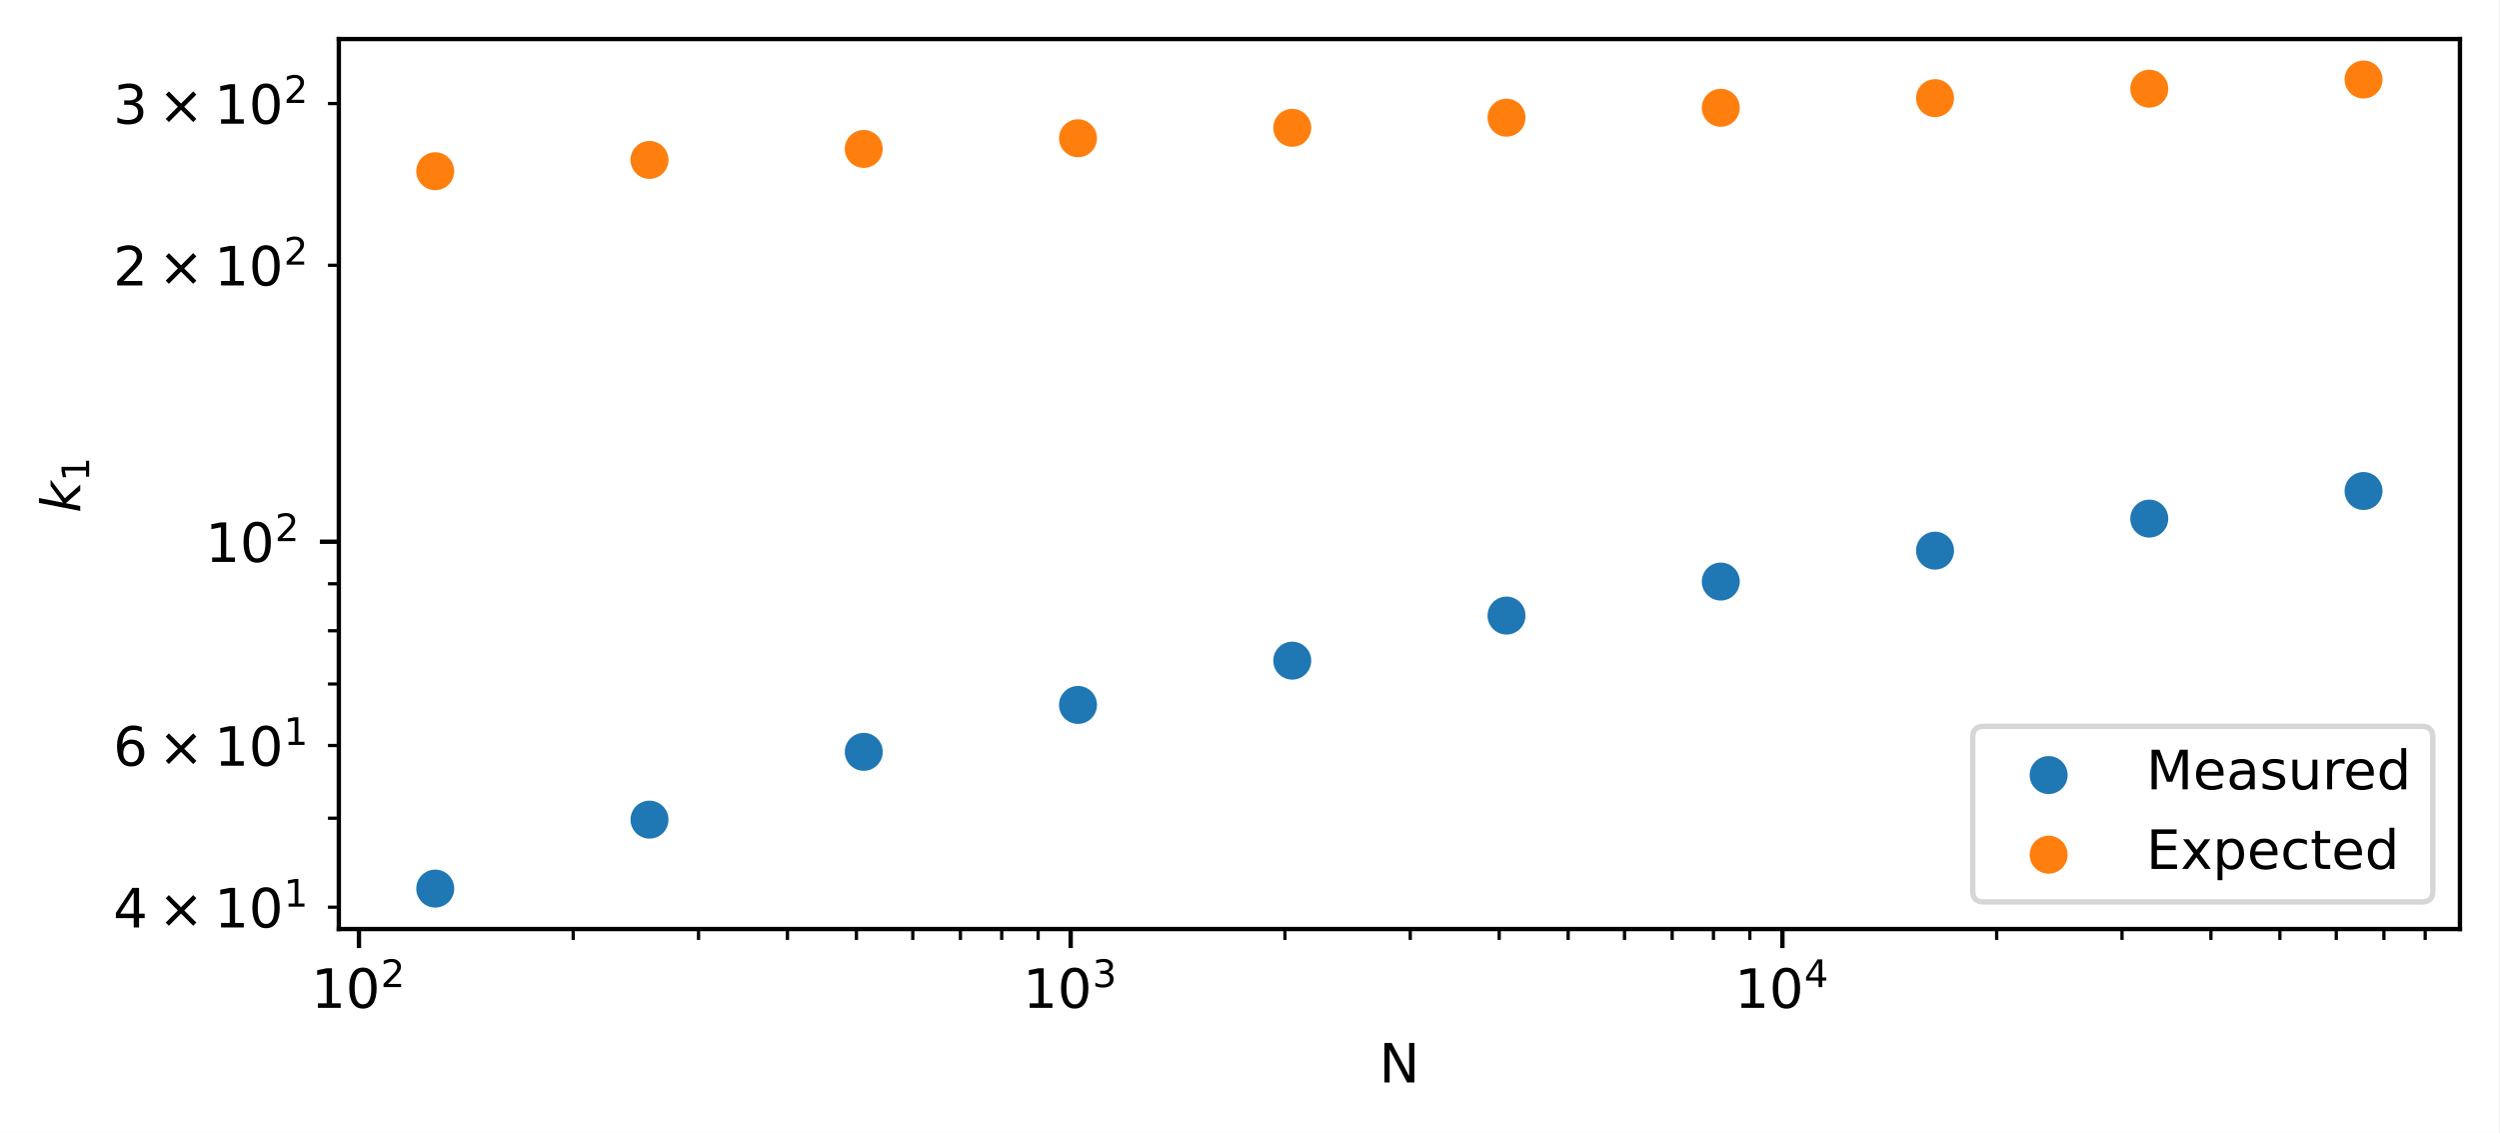
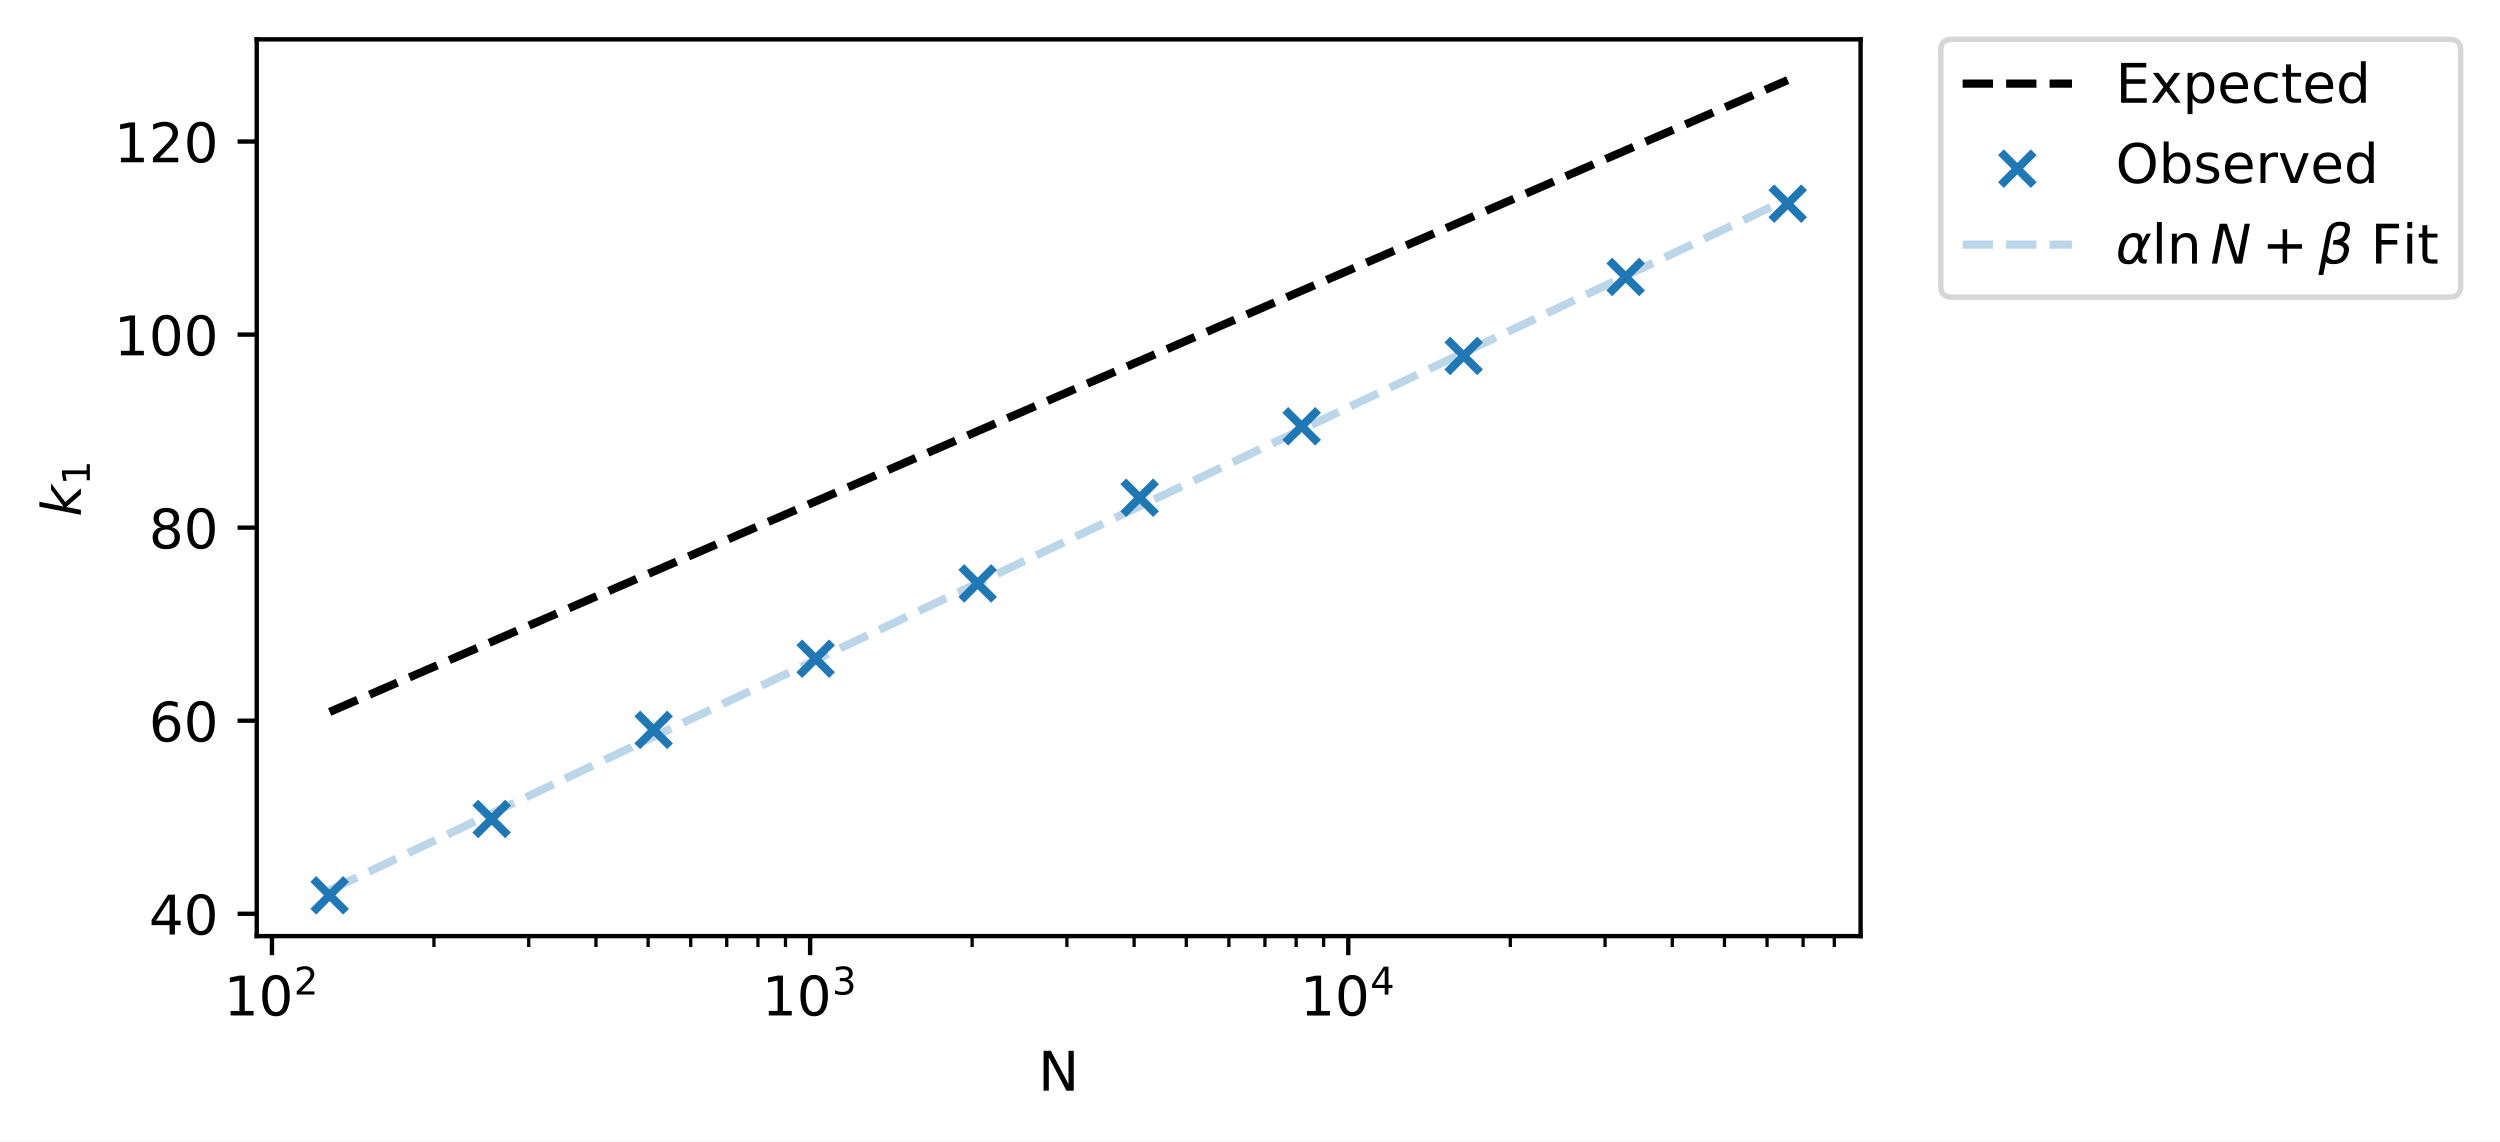
- <svg xmlns="http://www.w3.org/2000/svg" xmlns:xlink="http://www.w3.org/1999/xlink" width="460.8pt" height="208.8pt" viewBox="0 0 460.8 208.8" version="1.1">
+ <svg xmlns="http://www.w3.org/2000/svg" xmlns:xlink="http://www.w3.org/1999/xlink" width="457.335pt" height="208.8pt" viewBox="0 0 457.335 208.8" version="1.1">
  <defs>
    <style type="text/css">*{stroke-linejoin: round; stroke-linecap: butt}</style>
  </defs>
  <g id="figure_1">
    <g id="patch_1">
-       <path d="M 0 208.8  L 460.8 208.8  L 460.8 0  L 0 0  z " style="fill: #ffffff" />
+       <path d="M 0 208.8  L 457.335 208.8  L 457.335 0  L 0 0  z " style="fill: #ffffff" />
    </g>
    <g id="axes_1">
      <g id="patch_2">
-         <path d="M 62.478 171.244  L 453.6 171.244  L 453.6 7.2  L 62.478 7.2  z " style="fill: #ffffff" />
+         <path d="M 46.966 171.244  L 340.365 171.244  L 340.365 7.2  L 46.966 7.2  z " style="fill: #ffffff" />
      </g>
      <g id="PathCollection_1">
        <defs>
-           <path id="mf5c6b12e39" d="M 0 3  C 0.796 3 1.559 2.684 2.121 2.121  C 2.684 1.559 3 0.796 3 0  C 3 -0.796 2.684 -1.559 2.121 -2.121  C 1.559 -2.684 0.796 -3 0 -3  C -0.796 -3 -1.559 -2.684 -2.121 -2.121  C -2.684 -1.559 -3 -0.796 -3 0  C -3 0.796 -2.684 1.559 -2.121 2.121  C -1.559 2.684 -0.796 3 0 3  z " style="stroke: #1f77b4" />
+           <path id="md046276f7a" d="M -3 3  L 3 -3  M -3 -3  L 3 3  " style="stroke: #1f77b4; stroke-width: 1.5" />
        </defs>
-         <g clip-path="url(#pde2e6e0e14)">
-           <use xlink:href="#mf5c6b12e39" x="80.256" y="163.787" style="fill: #1f77b4; stroke: #1f77b4" />
-           <use xlink:href="#mf5c6b12e39" x="119.764" y="151.077" style="fill: #1f77b4; stroke: #1f77b4" />
-           <use xlink:href="#mf5c6b12e39" x="159.271" y="138.581" style="fill: #1f77b4; stroke: #1f77b4" />
-           <use xlink:href="#mf5c6b12e39" x="198.778" y="129.934" style="fill: #1f77b4; stroke: #1f77b4" />
-           <use xlink:href="#mf5c6b12e39" x="238.285" y="121.771" style="fill: #1f77b4; stroke: #1f77b4" />
-           <use xlink:href="#mf5c6b12e39" x="277.793" y="113.463" style="fill: #1f77b4; stroke: #1f77b4" />
-           <use xlink:href="#mf5c6b12e39" x="317.3" y="107.192" style="fill: #1f77b4; stroke: #1f77b4" />
-           <use xlink:href="#mf5c6b12e39" x="356.807" y="101.496" style="fill: #1f77b4; stroke: #1f77b4" />
-           <use xlink:href="#mf5c6b12e39" x="396.314" y="95.59" style="fill: #1f77b4; stroke: #1f77b4" />
-           <use xlink:href="#mf5c6b12e39" x="435.822" y="90.505" style="fill: #1f77b4; stroke: #1f77b4" />
-         </g>
-       </g>
-       <g id="PathCollection_2">
-         <defs>
-           <path id="m5298215862" d="M 0 3  C 0.796 3 1.559 2.684 2.121 2.121  C 2.684 1.559 3 0.796 3 0  C 3 -0.796 2.684 -1.559 2.121 -2.121  C 1.559 -2.684 0.796 -3 0 -3  C -0.796 -3 -1.559 -2.684 -2.121 -2.121  C -2.684 -1.559 -3 -0.796 -3 0  C -3 0.796 -2.684 1.559 -2.121 2.121  C -1.559 2.684 -0.796 3 0 3  z " style="stroke: #ff7f0e" />
-         </defs>
-         <g clip-path="url(#pde2e6e0e14)">
-           <use xlink:href="#m5298215862" x="80.256" y="31.561" style="fill: #ff7f0e; stroke: #ff7f0e" />
-           <use xlink:href="#m5298215862" x="119.764" y="29.479" style="fill: #ff7f0e; stroke: #ff7f0e" />
-           <use xlink:href="#m5298215862" x="159.271" y="27.454" style="fill: #ff7f0e; stroke: #ff7f0e" />
-           <use xlink:href="#m5298215862" x="198.778" y="25.484" style="fill: #ff7f0e; stroke: #ff7f0e" />
-           <use xlink:href="#m5298215862" x="238.285" y="23.565" style="fill: #ff7f0e; stroke: #ff7f0e" />
-           <use xlink:href="#m5298215862" x="277.793" y="21.695" style="fill: #ff7f0e; stroke: #ff7f0e" />
-           <use xlink:href="#m5298215862" x="317.3" y="19.871" style="fill: #ff7f0e; stroke: #ff7f0e" />
-           <use xlink:href="#m5298215862" x="356.807" y="18.092" style="fill: #ff7f0e; stroke: #ff7f0e" />
-           <use xlink:href="#m5298215862" x="396.314" y="16.354" style="fill: #ff7f0e; stroke: #ff7f0e" />
-           <use xlink:href="#m5298215862" x="435.822" y="14.657" style="fill: #ff7f0e; stroke: #ff7f0e" />
+         <g clip-path="url(#pcc08c05d0d)">
+           <use xlink:href="#md046276f7a" x="60.302" y="163.787" style="fill: #1f77b4; stroke: #1f77b4; stroke-width: 1.5" />
+           <use xlink:href="#md046276f7a" x="89.938" y="149.819" style="fill: #1f77b4; stroke: #1f77b4; stroke-width: 1.5" />
+           <use xlink:href="#md046276f7a" x="119.575" y="133.52" style="fill: #1f77b4; stroke: #1f77b4; stroke-width: 1.5" />
+           <use xlink:href="#md046276f7a" x="149.211" y="120.505" style="fill: #1f77b4; stroke: #1f77b4; stroke-width: 1.5" />
+           <use xlink:href="#md046276f7a" x="178.847" y="106.731" style="fill: #1f77b4; stroke: #1f77b4; stroke-width: 1.5" />
+           <use xlink:href="#md046276f7a" x="208.483" y="91.05" style="fill: #1f77b4; stroke: #1f77b4; stroke-width: 1.5" />
+           <use xlink:href="#md046276f7a" x="238.12" y="77.983" style="fill: #1f77b4; stroke: #1f77b4; stroke-width: 1.5" />
+           <use xlink:href="#md046276f7a" x="267.756" y="65.109" style="fill: #1f77b4; stroke: #1f77b4; stroke-width: 1.5" />
+           <use xlink:href="#md046276f7a" x="297.392" y="50.664" style="fill: #1f77b4; stroke: #1f77b4; stroke-width: 1.5" />
+           <use xlink:href="#md046276f7a" x="327.029" y="37.261" style="fill: #1f77b4; stroke: #1f77b4; stroke-width: 1.5" />
        </g>
      </g>
      <g id="matplotlib.axis_1">
        <g id="xtick_1">
          <g id="line2d_1">
            <defs>
-               <path id="m0c21aadcb2" d="M 0 0  L 0 3.5  " style="stroke: #000000; stroke-width: 0.8" />
-             </defs>
-             <g>
-               <use xlink:href="#m0c21aadcb2" x="66.186" y="171.244" style="stroke: #000000; stroke-width: 0.8" />
+               <path id="m972233a94a" d="M 0 0  L 0 3.5  " style="stroke: #000000; stroke-width: 0.8" />
+             </defs>
+             <g>
+               <use xlink:href="#m972233a94a" x="49.747" y="171.244" style="stroke: #000000; stroke-width: 0.8" />
            </g>
          </g>
          <g id="text_1">
-             <g transform="translate(57.38613 185.8422) scale(0.1 -0.1)">
+             <g transform="translate(40.94718 185.8422) scale(0.1 -0.1)">
              <defs>
                <path id="DejaVuSans-31" d="M 794 531  L 1825 531  L 1825 4091  L 703 3866  L 703 4441  L 1819 4666  L 2450 4666  L 2450 531  L 3481 531  L 3481 0  L 794 0  L 794 531  z " transform="scale(0.015625)" />
                <path id="DejaVuSans-30" d="M 2034 4250  Q 1547 4250 1301 3770  Q 1056 3291 1056 2328  Q 1056 1369 1301 889  Q 1547 409 2034 409  Q 2525 409 2770 889  Q 3016 1369 3016 2328  Q 3016 3291 2770 3770  Q 2525 4250 2034 4250  z M 2034 4750  Q 2819 4750 3233 4129  Q 3647 3509 3647 2328  Q 3647 1150 3233 529  Q 2819 -91 2034 -91  Q 1250 -91 836 529  Q 422 1150 422 2328  Q 422 3509 836 4129  Q 1250 4750 2034 4750  z " transform="scale(0.015625)" />
                <path id="DejaVuSans-32" d="M 1228 531  L 3431 531  L 3431 0  L 469 0  L 469 531  Q 828 903 1448 1529  Q 2069 2156 2228 2338  Q 2531 2678 2651 2914  Q 2772 3150 2772 3378  Q 2772 3750 2511 3984  Q 2250 4219 1831 4219  Q 1534 4219 1204 4116  Q 875 4013 500 3803  L 500 4441  Q 881 4594 1212 4672  Q 1544 4750 1819 4750  Q 2544 4750 2975 4387  Q 3406 4025 3406 3419  Q 3406 3131 3298 2873  Q 3191 2616 2906 2266  Q 2828 2175 2409 1742  Q 1991 1309 1228 531  z " transform="scale(0.015625)" />
              </defs>
              <use xlink:href="#DejaVuSans-31" transform="translate(0 0.765625)" />
              <use xlink:href="#DejaVuSans-30" transform="translate(63.62305 0.765625)" />
              <use xlink:href="#DejaVuSans-32" transform="translate(128.2031 39.04688) scale(0.7)" />
            </g>
          </g>
        </g>
        <g id="xtick_2">
          <g id="line2d_2">
            <g>
-               <use xlink:href="#m0c21aadcb2" x="197.426" y="171.244" style="stroke: #000000; stroke-width: 0.8" />
+               <use xlink:href="#m972233a94a" x="148.197" y="171.244" style="stroke: #000000; stroke-width: 0.8" />
            </g>
          </g>
          <g id="text_2">
-             <g transform="translate(188.6264 185.8422) scale(0.1 -0.1)">
+             <g transform="translate(139.3968 185.8422) scale(0.1 -0.1)">
              <defs>
                <path id="DejaVuSans-33" d="M 2597 2516  Q 3050 2419 3304 2112  Q 3559 1806 3559 1356  Q 3559 666 3084 287  Q 2609 -91 1734 -91  Q 1441 -91 1130 -33  Q 819 25 488 141  L 488 750  Q 750 597 1062 519  Q 1375 441 1716 441  Q 2309 441 2620 675  Q 2931 909 2931 1356  Q 2931 1769 2642 2001  Q 2353 2234 1838 2234  L 1294 2234  L 1294 2753  L 1863 2753  Q 2328 2753 2575 2939  Q 2822 3125 2822 3475  Q 2822 3834 2567 4026  Q 2313 4219 1838 4219  Q 1578 4219 1281 4162  Q 984 4106 628 3988  L 628 4550  Q 988 4650 1302 4700  Q 1616 4750 1894 4750  Q 2613 4750 3031 4423  Q 3450 4097 3450 3541  Q 3450 3153 3228 2886  Q 3006 2619 2597 2516  z " transform="scale(0.015625)" />
              </defs>
              <use xlink:href="#DejaVuSans-31" transform="translate(0 0.765625)" />
              <use xlink:href="#DejaVuSans-30" transform="translate(63.62305 0.765625)" />
              <use xlink:href="#DejaVuSans-33" transform="translate(128.2031 39.04688) scale(0.7)" />
            </g>
          </g>
        </g>
        <g id="xtick_3">
          <g id="line2d_3">
            <g>
-               <use xlink:href="#m0c21aadcb2" x="328.667" y="171.244" style="stroke: #000000; stroke-width: 0.8" />
+               <use xlink:href="#m972233a94a" x="246.646" y="171.244" style="stroke: #000000; stroke-width: 0.8" />
            </g>
          </g>
          <g id="text_3">
-             <g transform="translate(319.8667 185.8422) scale(0.1 -0.1)">
+             <g transform="translate(237.8465 185.8422) scale(0.1 -0.1)">
              <defs>
                <path id="DejaVuSans-34" d="M 2419 4116  L 825 1625  L 2419 1625  L 2419 4116  z M 2253 4666  L 3047 4666  L 3047 1625  L 3713 1625  L 3713 1100  L 3047 1100  L 3047 0  L 2419 0  L 2419 1100  L 313 1100  L 313 1709  L 2253 4666  z " transform="scale(0.015625)" />
              </defs>
              <use xlink:href="#DejaVuSans-31" transform="translate(0 0.684375)" />
              <use xlink:href="#DejaVuSans-30" transform="translate(63.62305 0.684375)" />
              <use xlink:href="#DejaVuSans-34" transform="translate(128.2031 38.96563) scale(0.7)" />
            </g>
          </g>
        </g>
        <g id="xtick_4">
          <g id="line2d_4">
            <defs>
-               <path id="ma522b6f544" d="M 0 0  L 0 2  " style="stroke: #000000; stroke-width: 0.6" />
-             </defs>
-             <g>
-               <use xlink:href="#ma522b6f544" x="105.693" y="171.244" style="stroke: #000000; stroke-width: 0.6" />
+               <path id="ma877a32d90" d="M 0 0  L 0 2  " style="stroke: #000000; stroke-width: 0.6" />
+             </defs>
+             <g>
+               <use xlink:href="#ma877a32d90" x="79.383" y="171.244" style="stroke: #000000; stroke-width: 0.6" />
            </g>
          </g>
        </g>
        <g id="xtick_5">
          <g id="line2d_5">
            <g>
-               <use xlink:href="#ma522b6f544" x="128.804" y="171.244" style="stroke: #000000; stroke-width: 0.6" />
+               <use xlink:href="#ma877a32d90" x="96.72" y="171.244" style="stroke: #000000; stroke-width: 0.6" />
            </g>
          </g>
        </g>
        <g id="xtick_6">
          <g id="line2d_6">
            <g>
-               <use xlink:href="#ma522b6f544" x="145.201" y="171.244" style="stroke: #000000; stroke-width: 0.6" />
+               <use xlink:href="#ma877a32d90" x="109.02" y="171.244" style="stroke: #000000; stroke-width: 0.6" />
            </g>
          </g>
        </g>
        <g id="xtick_7">
          <g id="line2d_7">
            <g>
-               <use xlink:href="#ma522b6f544" x="157.919" y="171.244" style="stroke: #000000; stroke-width: 0.6" />
+               <use xlink:href="#ma877a32d90" x="118.561" y="171.244" style="stroke: #000000; stroke-width: 0.6" />
            </g>
          </g>
        </g>
        <g id="xtick_8">
          <g id="line2d_8">
            <g>
-               <use xlink:href="#ma522b6f544" x="168.311" y="171.244" style="stroke: #000000; stroke-width: 0.6" />
+               <use xlink:href="#ma877a32d90" x="126.356" y="171.244" style="stroke: #000000; stroke-width: 0.6" />
            </g>
          </g>
        </g>
        <g id="xtick_9">
          <g id="line2d_9">
            <g>
-               <use xlink:href="#ma522b6f544" x="177.097" y="171.244" style="stroke: #000000; stroke-width: 0.6" />
+               <use xlink:href="#ma877a32d90" x="132.947" y="171.244" style="stroke: #000000; stroke-width: 0.6" />
            </g>
          </g>
        </g>
        <g id="xtick_10">
          <g id="line2d_10">
            <g>
-               <use xlink:href="#ma522b6f544" x="184.708" y="171.244" style="stroke: #000000; stroke-width: 0.6" />
+               <use xlink:href="#ma877a32d90" x="138.656" y="171.244" style="stroke: #000000; stroke-width: 0.6" />
            </g>
          </g>
        </g>
        <g id="xtick_11">
          <g id="line2d_11">
            <g>
-               <use xlink:href="#ma522b6f544" x="191.421" y="171.244" style="stroke: #000000; stroke-width: 0.6" />
+               <use xlink:href="#ma877a32d90" x="143.692" y="171.244" style="stroke: #000000; stroke-width: 0.6" />
            </g>
          </g>
        </g>
        <g id="xtick_12">
          <g id="line2d_12">
            <g>
-               <use xlink:href="#ma522b6f544" x="236.934" y="171.244" style="stroke: #000000; stroke-width: 0.6" />
+               <use xlink:href="#ma877a32d90" x="177.833" y="171.244" style="stroke: #000000; stroke-width: 0.6" />
            </g>
          </g>
        </g>
        <g id="xtick_13">
          <g id="line2d_13">
            <g>
-               <use xlink:href="#ma522b6f544" x="260.044" y="171.244" style="stroke: #000000; stroke-width: 0.6" />
+               <use xlink:href="#ma877a32d90" x="195.169" y="171.244" style="stroke: #000000; stroke-width: 0.6" />
            </g>
          </g>
        </g>
        <g id="xtick_14">
          <g id="line2d_14">
            <g>
-               <use xlink:href="#ma522b6f544" x="276.441" y="171.244" style="stroke: #000000; stroke-width: 0.6" />
+               <use xlink:href="#ma877a32d90" x="207.469" y="171.244" style="stroke: #000000; stroke-width: 0.6" />
            </g>
          </g>
        </g>
        <g id="xtick_15">
          <g id="line2d_15">
            <g>
-               <use xlink:href="#ma522b6f544" x="289.159" y="171.244" style="stroke: #000000; stroke-width: 0.6" />
+               <use xlink:href="#ma877a32d90" x="217.01" y="171.244" style="stroke: #000000; stroke-width: 0.6" />
            </g>
          </g>
        </g>
        <g id="xtick_16">
          <g id="line2d_16">
            <g>
-               <use xlink:href="#ma522b6f544" x="299.551" y="171.244" style="stroke: #000000; stroke-width: 0.6" />
+               <use xlink:href="#ma877a32d90" x="224.806" y="171.244" style="stroke: #000000; stroke-width: 0.6" />
            </g>
          </g>
        </g>
        <g id="xtick_17">
          <g id="line2d_17">
            <g>
-               <use xlink:href="#ma522b6f544" x="308.337" y="171.244" style="stroke: #000000; stroke-width: 0.6" />
+               <use xlink:href="#ma877a32d90" x="231.396" y="171.244" style="stroke: #000000; stroke-width: 0.6" />
            </g>
          </g>
        </g>
        <g id="xtick_18">
          <g id="line2d_18">
            <g>
-               <use xlink:href="#ma522b6f544" x="315.948" y="171.244" style="stroke: #000000; stroke-width: 0.6" />
+               <use xlink:href="#ma877a32d90" x="237.106" y="171.244" style="stroke: #000000; stroke-width: 0.6" />
            </g>
          </g>
        </g>
        <g id="xtick_19">
          <g id="line2d_19">
            <g>
-               <use xlink:href="#ma522b6f544" x="322.661" y="171.244" style="stroke: #000000; stroke-width: 0.6" />
+               <use xlink:href="#ma877a32d90" x="242.142" y="171.244" style="stroke: #000000; stroke-width: 0.6" />
            </g>
          </g>
        </g>
        <g id="xtick_20">
          <g id="line2d_20">
            <g>
-               <use xlink:href="#ma522b6f544" x="368.174" y="171.244" style="stroke: #000000; stroke-width: 0.6" />
+               <use xlink:href="#ma877a32d90" x="276.283" y="171.244" style="stroke: #000000; stroke-width: 0.6" />
            </g>
          </g>
        </g>
        <g id="xtick_21">
          <g id="line2d_21">
            <g>
-               <use xlink:href="#ma522b6f544" x="391.284" y="171.244" style="stroke: #000000; stroke-width: 0.6" />
+               <use xlink:href="#ma877a32d90" x="293.619" y="171.244" style="stroke: #000000; stroke-width: 0.6" />
            </g>
          </g>
        </g>
        <g id="xtick_22">
          <g id="line2d_22">
            <g>
-               <use xlink:href="#ma522b6f544" x="407.681" y="171.244" style="stroke: #000000; stroke-width: 0.6" />
+               <use xlink:href="#ma877a32d90" x="305.919" y="171.244" style="stroke: #000000; stroke-width: 0.6" />
            </g>
          </g>
        </g>
        <g id="xtick_23">
          <g id="line2d_23">
            <g>
-               <use xlink:href="#ma522b6f544" x="420.4" y="171.244" style="stroke: #000000; stroke-width: 0.6" />
+               <use xlink:href="#ma877a32d90" x="315.46" y="171.244" style="stroke: #000000; stroke-width: 0.6" />
            </g>
          </g>
        </g>
        <g id="xtick_24">
          <g id="line2d_24">
            <g>
-               <use xlink:href="#ma522b6f544" x="430.791" y="171.244" style="stroke: #000000; stroke-width: 0.6" />
+               <use xlink:href="#ma877a32d90" x="323.255" y="171.244" style="stroke: #000000; stroke-width: 0.6" />
            </g>
          </g>
        </g>
        <g id="xtick_25">
          <g id="line2d_25">
            <g>
-               <use xlink:href="#ma522b6f544" x="439.578" y="171.244" style="stroke: #000000; stroke-width: 0.6" />
+               <use xlink:href="#ma877a32d90" x="329.846" y="171.244" style="stroke: #000000; stroke-width: 0.6" />
            </g>
          </g>
        </g>
        <g id="xtick_26">
          <g id="line2d_26">
            <g>
-               <use xlink:href="#ma522b6f544" x="447.188" y="171.244" style="stroke: #000000; stroke-width: 0.6" />
+               <use xlink:href="#ma877a32d90" x="335.555" y="171.244" style="stroke: #000000; stroke-width: 0.6" />
            </g>
          </g>
        </g>
        <g id="text_4">
-           <g transform="translate(254.2984 199.5203) scale(0.1 -0.1)">
+           <g transform="translate(189.9247 199.5203) scale(0.1 -0.1)">
            <defs>
              <path id="DejaVuSans-4e" d="M 628 4666  L 1478 4666  L 3547 763  L 3547 4666  L 4159 4666  L 4159 0  L 3309 0  L 1241 3903  L 1241 0  L 628 0  L 628 4666  z " transform="scale(0.015625)" />
            </defs>
            <use xlink:href="#DejaVuSans-4e" />
          </g>
        </g>
      </g>
      <g id="matplotlib.axis_2">
        <g id="ytick_1">
          <g id="line2d_27">
            <defs>
-               <path id="m909b170cdf" d="M 0 0  L -3.5 0  " style="stroke: #000000; stroke-width: 0.8" />
-             </defs>
-             <g>
-               <use xlink:href="#m909b170cdf" x="62.478" y="99.853" style="stroke: #000000; stroke-width: 0.8" />
+               <path id="m219d6174c9" d="M 0 0  L -3.5 0  " style="stroke: #000000; stroke-width: 0.8" />
+             </defs>
+             <g>
+               <use xlink:href="#m219d6174c9" x="46.966" y="167.16" style="stroke: #000000; stroke-width: 0.8" />
            </g>
          </g>
          <g id="text_5">
-             <g transform="translate(37.87812 103.6524) scale(0.1 -0.1)">
-               <use xlink:href="#DejaVuSans-31" transform="translate(0 0.765625)" />
-               <use xlink:href="#DejaVuSans-30" transform="translate(63.62305 0.765625)" />
-               <use xlink:href="#DejaVuSans-32" transform="translate(128.2031 39.04688) scale(0.7)" />
+             <g transform="translate(27.24063 170.9593) scale(0.1 -0.1)">
+               <use xlink:href="#DejaVuSans-34" />
+               <use xlink:href="#DejaVuSans-30" x="63.623" />
            </g>
          </g>
        </g>
        <g id="ytick_2">
          <g id="line2d_28">
-             <defs>
-               <path id="m26cb44f269" d="M 0 0  L -2 0  " style="stroke: #000000; stroke-width: 0.6" />
-             </defs>
-             <g>
-               <use xlink:href="#m26cb44f269" x="62.478" y="167.216" style="stroke: #000000; stroke-width: 0.6" />
+             <g>
+               <use xlink:href="#m219d6174c9" x="46.966" y="131.842" style="stroke: #000000; stroke-width: 0.8" />
            </g>
          </g>
          <g id="text_6">
-             <g transform="translate(20.87813 171.0157) scale(0.1 -0.1)">
-               <defs>
-                 <path id="DejaVuSans-d7" d="M 4488 3438  L 3059 2003  L 4488 575  L 4116 197  L 2681 1631  L 1247 197  L 878 575  L 2303 2003  L 878 3438  L 1247 3816  L 2681 2381  L 4116 3816  L 4488 3438  z " transform="scale(0.015625)" />
-               </defs>
-               <use xlink:href="#DejaVuSans-34" transform="translate(0 0.684375)" />
-               <use xlink:href="#DejaVuSans-d7" transform="translate(83.10547 0.684375)" />
-               <use xlink:href="#DejaVuSans-31" transform="translate(186.377 0.684375)" />
-               <use xlink:href="#DejaVuSans-30" transform="translate(250 0.684375)" />
-               <use xlink:href="#DejaVuSans-31" transform="translate(314.5801 38.96563) scale(0.7)" />
-             </g>
-           </g>
-         </g>
-         <g id="ytick_3">
-           <g id="line2d_29">
-             <g>
-               <use xlink:href="#m26cb44f269" x="62.478" y="150.812" style="stroke: #000000; stroke-width: 0.6" />
-             </g>
-           </g>
-         </g>
-         <g id="ytick_4">
-           <g id="line2d_30">
-             <g>
-               <use xlink:href="#m26cb44f269" x="62.478" y="137.408" style="stroke: #000000; stroke-width: 0.6" />
-             </g>
-           </g>
-           <g id="text_7">
-             <g transform="translate(20.87813 141.2069) scale(0.1 -0.1)">
+             <g transform="translate(27.24063 135.6415) scale(0.1 -0.1)">
              <defs>
                <path id="DejaVuSans-36" d="M 2113 2584  Q 1688 2584 1439 2293  Q 1191 2003 1191 1497  Q 1191 994 1439 701  Q 1688 409 2113 409  Q 2538 409 2786 701  Q 3034 994 3034 1497  Q 3034 2003 2786 2293  Q 2538 2584 2113 2584  z M 3366 4563  L 3366 3988  Q 3128 4100 2886 4159  Q 2644 4219 2406 4219  Q 1781 4219 1451 3797  Q 1122 3375 1075 2522  Q 1259 2794 1537 2939  Q 1816 3084 2150 3084  Q 2853 3084 3261 2657  Q 3669 2231 3669 1497  Q 3669 778 3244 343  Q 2819 -91 2113 -91  Q 1303 -91 875 529  Q 447 1150 447 2328  Q 447 3434 972 4092  Q 1497 4750 2381 4750  Q 2619 4750 2861 4703  Q 3103 4656 3366 4563  z " transform="scale(0.015625)" />
              </defs>
-               <use xlink:href="#DejaVuSans-36" transform="translate(0 0.684375)" />
-               <use xlink:href="#DejaVuSans-d7" transform="translate(83.10547 0.684375)" />
-               <use xlink:href="#DejaVuSans-31" transform="translate(186.377 0.684375)" />
-               <use xlink:href="#DejaVuSans-30" transform="translate(250 0.684375)" />
-               <use xlink:href="#DejaVuSans-31" transform="translate(314.5801 38.96563) scale(0.7)" />
+               <use xlink:href="#DejaVuSans-36" />
+               <use xlink:href="#DejaVuSans-30" x="63.623" />
+             </g>
+           </g>
+         </g>
+         <g id="ytick_3">
+           <g id="line2d_29">
+             <g>
+               <use xlink:href="#m219d6174c9" x="46.966" y="96.524" style="stroke: #000000; stroke-width: 0.8" />
+             </g>
+           </g>
+           <g id="text_7">
+             <g transform="translate(27.24063 100.3236) scale(0.1 -0.1)">
+               <defs>
+                 <path id="DejaVuSans-38" d="M 2034 2216  Q 1584 2216 1326 1975  Q 1069 1734 1069 1313  Q 1069 891 1326 650  Q 1584 409 2034 409  Q 2484 409 2743 651  Q 3003 894 3003 1313  Q 3003 1734 2745 1975  Q 2488 2216 2034 2216  z M 1403 2484  Q 997 2584 770 2862  Q 544 3141 544 3541  Q 544 4100 942 4425  Q 1341 4750 2034 4750  Q 2731 4750 3128 4425  Q 3525 4100 3525 3541  Q 3525 3141 3298 2862  Q 3072 2584 2669 2484  Q 3125 2378 3379 2068  Q 3634 1759 3634 1313  Q 3634 634 3220 271  Q 2806 -91 2034 -91  Q 1263 -91 848 271  Q 434 634 434 1313  Q 434 1759 690 2068  Q 947 2378 1403 2484  z M 1172 3481  Q 1172 3119 1398 2916  Q 1625 2713 2034 2713  Q 2441 2713 2670 2916  Q 2900 3119 2900 3481  Q 2900 3844 2670 4047  Q 2441 4250 2034 4250  Q 1625 4250 1398 4047  Q 1172 3844 1172 3481  z " transform="scale(0.015625)" />
+               </defs>
+               <use xlink:href="#DejaVuSans-38" />
+               <use xlink:href="#DejaVuSans-30" x="63.623" />
+             </g>
+           </g>
+         </g>
+         <g id="ytick_4">
+           <g id="line2d_30">
+             <g>
+               <use xlink:href="#m219d6174c9" x="46.966" y="61.207" style="stroke: #000000; stroke-width: 0.8" />
+             </g>
+           </g>
+           <g id="text_8">
+             <g transform="translate(20.87813 65.0058) scale(0.1 -0.1)">
+               <use xlink:href="#DejaVuSans-31" />
+               <use xlink:href="#DejaVuSans-30" x="63.623" />
+               <use xlink:href="#DejaVuSans-30" x="127.246" />
            </g>
          </g>
        </g>
        <g id="ytick_5">
          <g id="line2d_31">
            <g>
-               <use xlink:href="#m26cb44f269" x="62.478" y="126.075" style="stroke: #000000; stroke-width: 0.6" />
-             </g>
-           </g>
-         </g>
-         <g id="ytick_6">
-           <g id="line2d_32">
-             <g>
-               <use xlink:href="#m26cb44f269" x="62.478" y="116.258" style="stroke: #000000; stroke-width: 0.6" />
-             </g>
-           </g>
-         </g>
-         <g id="ytick_7">
-           <g id="line2d_33">
-             <g>
-               <use xlink:href="#m26cb44f269" x="62.478" y="107.599" style="stroke: #000000; stroke-width: 0.6" />
-             </g>
-           </g>
-         </g>
-         <g id="ytick_8">
-           <g id="line2d_34">
-             <g>
-               <use xlink:href="#m26cb44f269" x="62.478" y="48.895" style="stroke: #000000; stroke-width: 0.6" />
-             </g>
-           </g>
-           <g id="text_8">
-             <g transform="translate(20.87813 52.69409) scale(0.1 -0.1)">
-               <use xlink:href="#DejaVuSans-32" transform="translate(0 0.765625)" />
-               <use xlink:href="#DejaVuSans-d7" transform="translate(83.10547 0.765625)" />
-               <use xlink:href="#DejaVuSans-31" transform="translate(186.377 0.765625)" />
-               <use xlink:href="#DejaVuSans-30" transform="translate(250 0.765625)" />
-               <use xlink:href="#DejaVuSans-32" transform="translate(314.5801 39.04688) scale(0.7)" />
-             </g>
-           </g>
-         </g>
-         <g id="ytick_9">
-           <g id="line2d_35">
-             <g>
-               <use xlink:href="#m26cb44f269" x="62.478" y="19.086" style="stroke: #000000; stroke-width: 0.6" />
+               <use xlink:href="#m219d6174c9" x="46.966" y="25.889" style="stroke: #000000; stroke-width: 0.8" />
            </g>
          </g>
          <g id="text_9">
-             <g transform="translate(20.87813 22.88538) scale(0.1 -0.1)">
-               <use xlink:href="#DejaVuSans-33" transform="translate(0 0.765625)" />
-               <use xlink:href="#DejaVuSans-d7" transform="translate(83.10547 0.765625)" />
-               <use xlink:href="#DejaVuSans-31" transform="translate(186.377 0.765625)" />
-               <use xlink:href="#DejaVuSans-30" transform="translate(250 0.765625)" />
-               <use xlink:href="#DejaVuSans-32" transform="translate(314.5801 39.04688) scale(0.7)" />
+             <g transform="translate(20.87813 29.68798) scale(0.1 -0.1)">
+               <use xlink:href="#DejaVuSans-31" />
+               <use xlink:href="#DejaVuSans-32" x="63.623" />
+               <use xlink:href="#DejaVuSans-30" x="127.246" />
            </g>
          </g>
        </g>
        <g id="text_10">
          <g transform="translate(14.79844 94.52187) rotate(-90) scale(0.1 -0.1)">
            <defs>
              <path id="DejaVuSans-Oblique-6b" d="M 1172 4863  L 1747 4863  L 1197 2028  L 3169 3500  L 3916 3500  L 1716 1825  L 3322 0  L 2625 0  L 1131 1709  L 800 0  L 225 0  L 1172 4863  z " transform="scale(0.015625)" />
            </defs>
            <use xlink:href="#DejaVuSans-Oblique-6b" transform="translate(0 0.015625)" />
            <use xlink:href="#DejaVuSans-31" transform="translate(57.91016 -16.39062) scale(0.7)" />
          </g>
        </g>
      </g>
+       <g id="line2d_32">
+         <path d="M 60.302 130.239  L 89.938 117.397  L 119.575 104.554  L 149.211 91.712  L 178.847 78.869  L 208.483 66.027  L 238.12 53.184  L 267.756 40.342  L 297.392 27.499  L 327.029 14.657  " clip-path="url(#pcc08c05d0d)" style="fill: none; stroke-dasharray: 5.55,2.4; stroke-dashoffset: 0; stroke: #000000; stroke-width: 1.5" />
+       </g>
+       <g id="line2d_33">
+         <path d="M 60.302 162.864  L 89.938 148.815  L 119.575 134.766  L 149.211 120.717  L 178.847 106.668  L 208.483 92.618  L 238.12 78.569  L 267.756 64.52  L 297.392 50.471  L 327.029 36.421  " clip-path="url(#pcc08c05d0d)" style="fill: none; stroke-dasharray: 5.55,2.4; stroke-dashoffset: 0; stroke: #1f77b4; stroke-opacity: 0.3; stroke-width: 1.5" />
+       </g>
      <g id="patch_3">
-         <path d="M 62.478 171.244  L 62.478 7.2  " style="fill: none; stroke: #000000; stroke-width: 0.8; stroke-linejoin: miter; stroke-linecap: square" />
+         <path d="M 46.966 171.244  L 46.966 7.2  " style="fill: none; stroke: #000000; stroke-width: 0.8; stroke-linejoin: miter; stroke-linecap: square" />
      </g>
      <g id="patch_4">
-         <path d="M 453.6 171.244  L 453.6 7.2  " style="fill: none; stroke: #000000; stroke-width: 0.8; stroke-linejoin: miter; stroke-linecap: square" />
+         <path d="M 340.365 171.244  L 340.365 7.2  " style="fill: none; stroke: #000000; stroke-width: 0.8; stroke-linejoin: miter; stroke-linecap: square" />
      </g>
      <g id="patch_5">
-         <path d="M 62.478 171.244  L 453.6 171.244  " style="fill: none; stroke: #000000; stroke-width: 0.8; stroke-linejoin: miter; stroke-linecap: square" />
+         <path d="M 46.966 171.244  L 340.365 171.244  " style="fill: none; stroke: #000000; stroke-width: 0.8; stroke-linejoin: miter; stroke-linecap: square" />
      </g>
      <g id="patch_6">
-         <path d="M 62.478 7.2  L 453.6 7.2  " style="fill: none; stroke: #000000; stroke-width: 0.8; stroke-linejoin: miter; stroke-linecap: square" />
+         <path d="M 46.966 7.2  L 340.365 7.2  " style="fill: none; stroke: #000000; stroke-width: 0.8; stroke-linejoin: miter; stroke-linecap: square" />
      </g>
      <g id="legend_1">
        <g id="patch_7">
-           <path d="M 365.756 166.244  L 446.6 166.244  Q 448.6 166.244 448.6 164.244  L 448.6 135.887  Q 448.6 133.887 446.6 133.887  L 365.756 133.887  Q 363.756 133.887 363.756 135.887  L 363.756 164.244  Q 363.756 166.244 365.756 166.244  z " style="fill: #ffffff; opacity: 0.8; stroke: #cccccc; stroke-linejoin: miter" />
-         </g>
-         <g id="PathCollection_3">
-           <g>
-             <use xlink:href="#mf5c6b12e39" x="377.756" y="142.861" style="fill: #1f77b4; stroke: #1f77b4" />
-           </g>
+           <path d="M 357.035 54.356  L 448.135 54.356  Q 450.135 54.356 450.135 52.356  L 450.135 9.2  Q 450.135 7.2 448.135 7.2  L 357.035 7.2  Q 355.035 7.2 355.035 9.2  L 355.035 52.356  Q 355.035 54.356 357.035 54.356  z " style="fill: #ffffff; opacity: 0.8; stroke: #cccccc; stroke-linejoin: miter" />
+         </g>
+         <g id="line2d_34">
+           <path d="M 359.035 15.298  L 369.035 15.298  L 379.035 15.298  " style="fill: none; stroke-dasharray: 5.55,2.4; stroke-dashoffset: 0; stroke: #000000; stroke-width: 1.5" />
        </g>
        <g id="text_11">
-           <g transform="translate(395.7563 145.4859) scale(0.1 -0.1)">
-             <defs>
-               <path id="DejaVuSans-4d" d="M 628 4666  L 1569 4666  L 2759 1491  L 3956 4666  L 4897 4666  L 4897 0  L 4281 0  L 4281 4097  L 3078 897  L 2444 897  L 1241 4097  L 1241 0  L 628 0  L 628 4666  z " transform="scale(0.015625)" />
-               <path id="DejaVuSans-65" d="M 3597 1894  L 3597 1613  L 953 1613  Q 991 1019 1311 708  Q 1631 397 2203 397  Q 2534 397 2845 478  Q 3156 559 3463 722  L 3463 178  Q 3153 47 2828 -22  Q 2503 -91 2169 -91  Q 1331 -91 842 396  Q 353 884 353 1716  Q 353 2575 817 3079  Q 1281 3584 2069 3584  Q 2775 3584 3186 3129  Q 3597 2675 3597 1894  z M 3022 2063  Q 3016 2534 2758 2815  Q 2500 3097 2075 3097  Q 1594 3097 1305 2825  Q 1016 2553 972 2059  L 3022 2063  z " transform="scale(0.015625)" />
-               <path id="DejaVuSans-61" d="M 2194 1759  Q 1497 1759 1228 1600  Q 959 1441 959 1056  Q 959 750 1161 570  Q 1363 391 1709 391  Q 2188 391 2477 730  Q 2766 1069 2766 1631  L 2766 1759  L 2194 1759  z M 3341 1997  L 3341 0  L 2766 0  L 2766 531  Q 2569 213 2275 61  Q 1981 -91 1556 -91  Q 1019 -91 701 211  Q 384 513 384 1019  Q 384 1609 779 1909  Q 1175 2209 1959 2209  L 2766 2209  L 2766 2266  Q 2766 2663 2505 2880  Q 2244 3097 1772 3097  Q 1472 3097 1187 3025  Q 903 2953 641 2809  L 641 3341  Q 956 3463 1253 3523  Q 1550 3584 1831 3584  Q 2591 3584 2966 3190  Q 3341 2797 3341 1997  z " transform="scale(0.015625)" />
-               <path id="DejaVuSans-73" d="M 2834 3397  L 2834 2853  Q 2591 2978 2328 3040  Q 2066 3103 1784 3103  Q 1356 3103 1142 2972  Q 928 2841 928 2578  Q 928 2378 1081 2264  Q 1234 2150 1697 2047  L 1894 2003  Q 2506 1872 2764 1633  Q 3022 1394 3022 966  Q 3022 478 2636 193  Q 2250 -91 1575 -91  Q 1294 -91 989 -36  Q 684 19 347 128  L 347 722  Q 666 556 975 473  Q 1284 391 1588 391  Q 1994 391 2212 530  Q 2431 669 2431 922  Q 2431 1156 2273 1281  Q 2116 1406 1581 1522  L 1381 1569  Q 847 1681 609 1914  Q 372 2147 372 2553  Q 372 3047 722 3315  Q 1072 3584 1716 3584  Q 2034 3584 2315 3537  Q 2597 3491 2834 3397  z " transform="scale(0.015625)" />
-               <path id="DejaVuSans-75" d="M 544 1381  L 544 3500  L 1119 3500  L 1119 1403  Q 1119 906 1312 657  Q 1506 409 1894 409  Q 2359 409 2629 706  Q 2900 1003 2900 1516  L 2900 3500  L 3475 3500  L 3475 0  L 2900 0  L 2900 538  Q 2691 219 2414 64  Q 2138 -91 1772 -91  Q 1169 -91 856 284  Q 544 659 544 1381  z M 1991 3584  L 1991 3584  z " transform="scale(0.015625)" />
-               <path id="DejaVuSans-72" d="M 2631 2963  Q 2534 3019 2420 3045  Q 2306 3072 2169 3072  Q 1681 3072 1420 2755  Q 1159 2438 1159 1844  L 1159 0  L 581 0  L 581 3500  L 1159 3500  L 1159 2956  Q 1341 3275 1631 3429  Q 1922 3584 2338 3584  Q 2397 3584 2469 3576  Q 2541 3569 2628 3553  L 2631 2963  z " transform="scale(0.015625)" />
-               <path id="DejaVuSans-64" d="M 2906 2969  L 2906 4863  L 3481 4863  L 3481 0  L 2906 0  L 2906 525  Q 2725 213 2448 61  Q 2172 -91 1784 -91  Q 1150 -91 751 415  Q 353 922 353 1747  Q 353 2572 751 3078  Q 1150 3584 1784 3584  Q 2172 3584 2448 3432  Q 2725 3281 2906 2969  z M 947 1747  Q 947 1113 1208 752  Q 1469 391 1925 391  Q 2381 391 2643 752  Q 2906 1113 2906 1747  Q 2906 2381 2643 2742  Q 2381 3103 1925 3103  Q 1469 3103 1208 2742  Q 947 2381 947 1747  z " transform="scale(0.015625)" />
-             </defs>
-             <use xlink:href="#DejaVuSans-4d" />
-             <use xlink:href="#DejaVuSans-65" x="86.279" />
-             <use xlink:href="#DejaVuSans-61" x="147.803" />
-             <use xlink:href="#DejaVuSans-73" x="209.082" />
-             <use xlink:href="#DejaVuSans-75" x="261.182" />
-             <use xlink:href="#DejaVuSans-72" x="324.561" />
-             <use xlink:href="#DejaVuSans-65" x="363.424" />
-             <use xlink:href="#DejaVuSans-64" x="424.947" />
-           </g>
-         </g>
-         <g id="PathCollection_4">
-           <g>
-             <use xlink:href="#m5298215862" x="377.756" y="157.539" style="fill: #ff7f0e; stroke: #ff7f0e" />
-           </g>
-         </g>
-         <g id="text_12">
-           <g transform="translate(395.7563 160.1641) scale(0.1 -0.1)">
+           <g transform="translate(387.035 18.79844) scale(0.1 -0.1)">
            <defs>
              <path id="DejaVuSans-45" d="M 628 4666  L 3578 4666  L 3578 4134  L 1259 4134  L 1259 2753  L 3481 2753  L 3481 2222  L 1259 2222  L 1259 531  L 3634 531  L 3634 0  L 628 0  L 628 4666  z " transform="scale(0.015625)" />
              <path id="DejaVuSans-78" d="M 3513 3500  L 2247 1797  L 3578 0  L 2900 0  L 1881 1375  L 863 0  L 184 0  L 1544 1831  L 300 3500  L 978 3500  L 1906 2253  L 2834 3500  L 3513 3500  z " transform="scale(0.015625)" />
              <path id="DejaVuSans-70" d="M 1159 525  L 1159 -1331  L 581 -1331  L 581 3500  L 1159 3500  L 1159 2969  Q 1341 3281 1617 3432  Q 1894 3584 2278 3584  Q 2916 3584 3314 3078  Q 3713 2572 3713 1747  Q 3713 922 3314 415  Q 2916 -91 2278 -91  Q 1894 -91 1617 61  Q 1341 213 1159 525  z M 3116 1747  Q 3116 2381 2855 2742  Q 2594 3103 2138 3103  Q 1681 3103 1420 2742  Q 1159 2381 1159 1747  Q 1159 1113 1420 752  Q 1681 391 2138 391  Q 2594 391 2855 752  Q 3116 1113 3116 1747  z " transform="scale(0.015625)" />
+               <path id="DejaVuSans-65" d="M 3597 1894  L 3597 1613  L 953 1613  Q 991 1019 1311 708  Q 1631 397 2203 397  Q 2534 397 2845 478  Q 3156 559 3463 722  L 3463 178  Q 3153 47 2828 -22  Q 2503 -91 2169 -91  Q 1331 -91 842 396  Q 353 884 353 1716  Q 353 2575 817 3079  Q 1281 3584 2069 3584  Q 2775 3584 3186 3129  Q 3597 2675 3597 1894  z M 3022 2063  Q 3016 2534 2758 2815  Q 2500 3097 2075 3097  Q 1594 3097 1305 2825  Q 1016 2553 972 2059  L 3022 2063  z " transform="scale(0.015625)" />
              <path id="DejaVuSans-63" d="M 3122 3366  L 3122 2828  Q 2878 2963 2633 3030  Q 2388 3097 2138 3097  Q 1578 3097 1268 2742  Q 959 2388 959 1747  Q 959 1106 1268 751  Q 1578 397 2138 397  Q 2388 397 2633 464  Q 2878 531 3122 666  L 3122 134  Q 2881 22 2623 -34  Q 2366 -91 2075 -91  Q 1284 -91 818 406  Q 353 903 353 1747  Q 353 2603 823 3093  Q 1294 3584 2113 3584  Q 2378 3584 2631 3529  Q 2884 3475 3122 3366  z " transform="scale(0.015625)" />
              <path id="DejaVuSans-74" d="M 1172 4494  L 1172 3500  L 2356 3500  L 2356 3053  L 1172 3053  L 1172 1153  Q 1172 725 1289 603  Q 1406 481 1766 481  L 2356 481  L 2356 0  L 1766 0  Q 1100 0 847 248  Q 594 497 594 1153  L 594 3053  L 172 3053  L 172 3500  L 594 3500  L 594 4494  L 1172 4494  z " transform="scale(0.015625)" />
+               <path id="DejaVuSans-64" d="M 2906 2969  L 2906 4863  L 3481 4863  L 3481 0  L 2906 0  L 2906 525  Q 2725 213 2448 61  Q 2172 -91 1784 -91  Q 1150 -91 751 415  Q 353 922 353 1747  Q 353 2572 751 3078  Q 1150 3584 1784 3584  Q 2172 3584 2448 3432  Q 2725 3281 2906 2969  z M 947 1747  Q 947 1113 1208 752  Q 1469 391 1925 391  Q 2381 391 2643 752  Q 2906 1113 2906 1747  Q 2906 2381 2643 2742  Q 2381 3103 1925 3103  Q 1469 3103 1208 2742  Q 947 2381 947 1747  z " transform="scale(0.015625)" />
            </defs>
            <use xlink:href="#DejaVuSans-45" />
            <use xlink:href="#DejaVuSans-78" x="63.184" />
            <use xlink:href="#DejaVuSans-70" x="122.363" />
            <use xlink:href="#DejaVuSans-65" x="185.84" />
            <use xlink:href="#DejaVuSans-63" x="247.363" />
            <use xlink:href="#DejaVuSans-74" x="302.344" />
            <use xlink:href="#DejaVuSans-65" x="341.553" />
            <use xlink:href="#DejaVuSans-64" x="403.076" />
          </g>
        </g>
+         <g id="PathCollection_2">
+           <g>
+             <use xlink:href="#md046276f7a" x="369.035" y="30.852" style="fill: #1f77b4; stroke: #1f77b4; stroke-width: 1.5" />
+           </g>
+         </g>
+         <g id="text_12">
+           <g transform="translate(387.035 33.47656) scale(0.1 -0.1)">
+             <defs>
+               <path id="DejaVuSans-4f" d="M 2522 4238  Q 1834 4238 1429 3725  Q 1025 3213 1025 2328  Q 1025 1447 1429 934  Q 1834 422 2522 422  Q 3209 422 3611 934  Q 4013 1447 4013 2328  Q 4013 3213 3611 3725  Q 3209 4238 2522 4238  z M 2522 4750  Q 3503 4750 4090 4092  Q 4678 3434 4678 2328  Q 4678 1225 4090 567  Q 3503 -91 2522 -91  Q 1538 -91 948 565  Q 359 1222 359 2328  Q 359 3434 948 4092  Q 1538 4750 2522 4750  z " transform="scale(0.015625)" />
+               <path id="DejaVuSans-62" d="M 3116 1747  Q 3116 2381 2855 2742  Q 2594 3103 2138 3103  Q 1681 3103 1420 2742  Q 1159 2381 1159 1747  Q 1159 1113 1420 752  Q 1681 391 2138 391  Q 2594 391 2855 752  Q 3116 1113 3116 1747  z M 1159 2969  Q 1341 3281 1617 3432  Q 1894 3584 2278 3584  Q 2916 3584 3314 3078  Q 3713 2572 3713 1747  Q 3713 922 3314 415  Q 2916 -91 2278 -91  Q 1894 -91 1617 61  Q 1341 213 1159 525  L 1159 0  L 581 0  L 581 4863  L 1159 4863  L 1159 2969  z " transform="scale(0.015625)" />
+               <path id="DejaVuSans-73" d="M 2834 3397  L 2834 2853  Q 2591 2978 2328 3040  Q 2066 3103 1784 3103  Q 1356 3103 1142 2972  Q 928 2841 928 2578  Q 928 2378 1081 2264  Q 1234 2150 1697 2047  L 1894 2003  Q 2506 1872 2764 1633  Q 3022 1394 3022 966  Q 3022 478 2636 193  Q 2250 -91 1575 -91  Q 1294 -91 989 -36  Q 684 19 347 128  L 347 722  Q 666 556 975 473  Q 1284 391 1588 391  Q 1994 391 2212 530  Q 2431 669 2431 922  Q 2431 1156 2273 1281  Q 2116 1406 1581 1522  L 1381 1569  Q 847 1681 609 1914  Q 372 2147 372 2553  Q 372 3047 722 3315  Q 1072 3584 1716 3584  Q 2034 3584 2315 3537  Q 2597 3491 2834 3397  z " transform="scale(0.015625)" />
+               <path id="DejaVuSans-72" d="M 2631 2963  Q 2534 3019 2420 3045  Q 2306 3072 2169 3072  Q 1681 3072 1420 2755  Q 1159 2438 1159 1844  L 1159 0  L 581 0  L 581 3500  L 1159 3500  L 1159 2956  Q 1341 3275 1631 3429  Q 1922 3584 2338 3584  Q 2397 3584 2469 3576  Q 2541 3569 2628 3553  L 2631 2963  z " transform="scale(0.015625)" />
+               <path id="DejaVuSans-76" d="M 191 3500  L 800 3500  L 1894 563  L 2988 3500  L 3597 3500  L 2284 0  L 1503 0  L 191 3500  z " transform="scale(0.015625)" />
+             </defs>
+             <use xlink:href="#DejaVuSans-4f" />
+             <use xlink:href="#DejaVuSans-62" x="78.711" />
+             <use xlink:href="#DejaVuSans-73" x="142.188" />
+             <use xlink:href="#DejaVuSans-65" x="194.287" />
+             <use xlink:href="#DejaVuSans-72" x="255.811" />
+             <use xlink:href="#DejaVuSans-76" x="296.924" />
+             <use xlink:href="#DejaVuSans-65" x="356.104" />
+             <use xlink:href="#DejaVuSans-64" x="417.627" />
+           </g>
+         </g>
+         <g id="line2d_35">
+           <path d="M 359.035 44.756  L 369.035 44.756  L 379.035 44.756  " style="fill: none; stroke-dasharray: 5.55,2.4; stroke-dashoffset: 0; stroke: #1f77b4; stroke-opacity: 0.3; stroke-width: 1.5" />
+         </g>
+         <g id="text_13">
+           <g transform="translate(387.035 48.25625) scale(0.1 -0.1)">
+             <defs>
+               <path id="DejaVuSans-Oblique-3b1" d="M 2619 1628  L 2622 2350  Q 2625 3088 2069 3091  Q 1653 3094 1394 2747  Q 1069 2319 959 1747  Q 825 1059 994 731  Q 1169 397 1547 397  Q 1966 397 2319 1063  L 2619 1628  z M 2166 3578  Q 3141 3594 3128 2584  Q 3128 2584 3616 3500  L 4128 3500  L 3119 1603  L 3109 919  Q 3109 766 3194 638  Q 3291 488 3391 488  L 3669 488  L 3575 0  L 3228 0  Q 2934 0 2722 263  Q 2622 394 2619 669  Q 2416 334 2066 50  Q 1900 -81 1453 -78  Q 722 -72 456 397  Q 184 884 353 1747  Q 534 2675 1009 3097  Q 1544 3569 2166 3578  z " transform="scale(0.015625)" />
+               <path id="DejaVuSans-6c" d="M 603 4863  L 1178 4863  L 1178 0  L 603 0  L 603 4863  z " transform="scale(0.015625)" />
+               <path id="DejaVuSans-6e" d="M 3513 2113  L 3513 0  L 2938 0  L 2938 2094  Q 2938 2591 2744 2837  Q 2550 3084 2163 3084  Q 1697 3084 1428 2787  Q 1159 2491 1159 1978  L 1159 0  L 581 0  L 581 3500  L 1159 3500  L 1159 2956  Q 1366 3272 1645 3428  Q 1925 3584 2291 3584  Q 2894 3584 3203 3211  Q 3513 2838 3513 2113  z " transform="scale(0.015625)" />
+               <path id="DejaVuSans-Oblique-4e" d="M 1081 4666  L 1931 4666  L 3219 666  L 4000 4666  L 4616 4666  L 3706 0  L 2853 0  L 1569 4025  L 788 0  L 172 0  L 1081 4666  z " transform="scale(0.015625)" />
+               <path id="DejaVuSans-2b" d="M 2944 4013  L 2944 2272  L 4684 2272  L 4684 1741  L 2944 1741  L 2944 0  L 2419 0  L 2419 1741  L 678 1741  L 678 2272  L 2419 2272  L 2419 4013  L 2944 4013  z " transform="scale(0.015625)" />
+               <path id="DejaVuSans-Oblique-3b2" d="M 872 216  L 572 -1331  L -6 -1331  L 928 3478  Q 1206 4903 2538 4903  Q 3888 4903 3659 3700  Q 3503 2844 2894 2531  Q 3713 2250 3553 1416  Q 3272 -69 1759 -66  Q 1097 -63 872 216  z M 1019 966  Q 1259 422 1875 425  Q 2775 425 2966 1406  Q 3138 2288 1675 2219  L 1778 2750  Q 2909 2731 3106 3750  Q 3241 4438 2509 4434  Q 1691 4434 1503 3459  L 1019 966  z " transform="scale(0.015625)" />
+               <path id="DejaVuSans-20" transform="scale(0.015625)" />
+               <path id="DejaVuSans-46" d="M 628 4666  L 3309 4666  L 3309 4134  L 1259 4134  L 1259 2759  L 3109 2759  L 3109 2228  L 1259 2228  L 1259 0  L 628 0  L 628 4666  z " transform="scale(0.015625)" />
+               <path id="DejaVuSans-69" d="M 603 3500  L 1178 3500  L 1178 0  L 603 0  L 603 3500  z M 603 4863  L 1178 4863  L 1178 4134  L 603 4134  L 603 4863  z " transform="scale(0.015625)" />
+             </defs>
+             <use xlink:href="#DejaVuSans-Oblique-3b1" transform="translate(0 0.390625)" />
+             <use xlink:href="#DejaVuSans-6c" transform="translate(65.91797 0.390625)" />
+             <use xlink:href="#DejaVuSans-6e" transform="translate(93.70117 0.390625)" />
+             <use xlink:href="#DejaVuSans-Oblique-4e" transform="translate(173.3158 0.390625)" />
+             <use xlink:href="#DejaVuSans-2b" transform="translate(267.6029 0.390625)" />
+             <use xlink:href="#DejaVuSans-Oblique-3b2" transform="translate(370.8743 0.390625)" />
+             <use xlink:href="#DejaVuSans-20" transform="translate(434.6927 0.390625)" />
+             <use xlink:href="#DejaVuSans-46" transform="translate(466.4798 0.390625)" />
+             <use xlink:href="#DejaVuSans-69" transform="translate(523.9993 0.390625)" />
+             <use xlink:href="#DejaVuSans-74" transform="translate(551.7826 0.390625)" />
+           </g>
+         </g>
      </g>
    </g>
  </g>
  <defs>
-     <clipPath id="pde2e6e0e14">
-       <rect x="62.478" y="7.2" width="391.122" height="164.044" />
+     <clipPath id="pcc08c05d0d">
+       <rect x="46.966" y="7.2" width="293.399" height="164.044" />
    </clipPath>
  </defs>
</svg>
